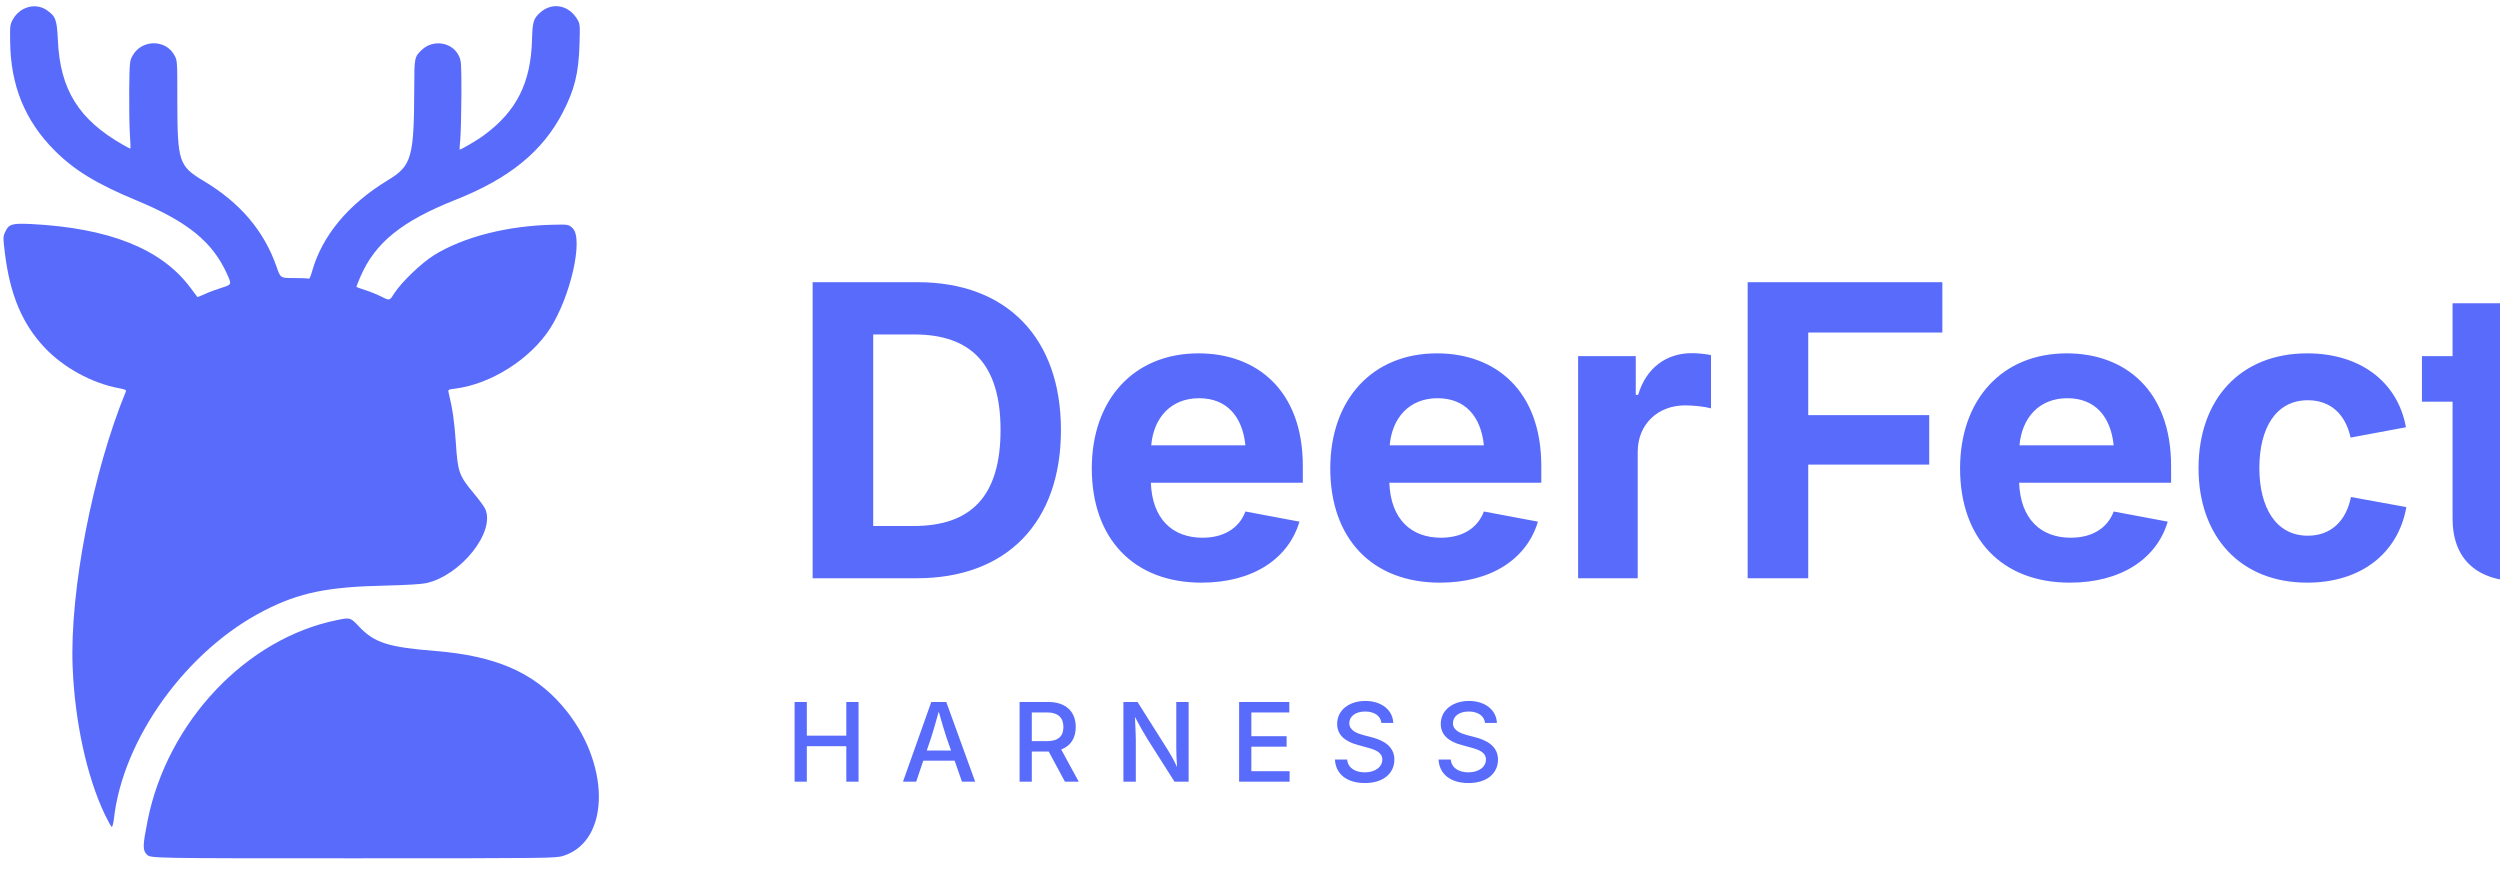
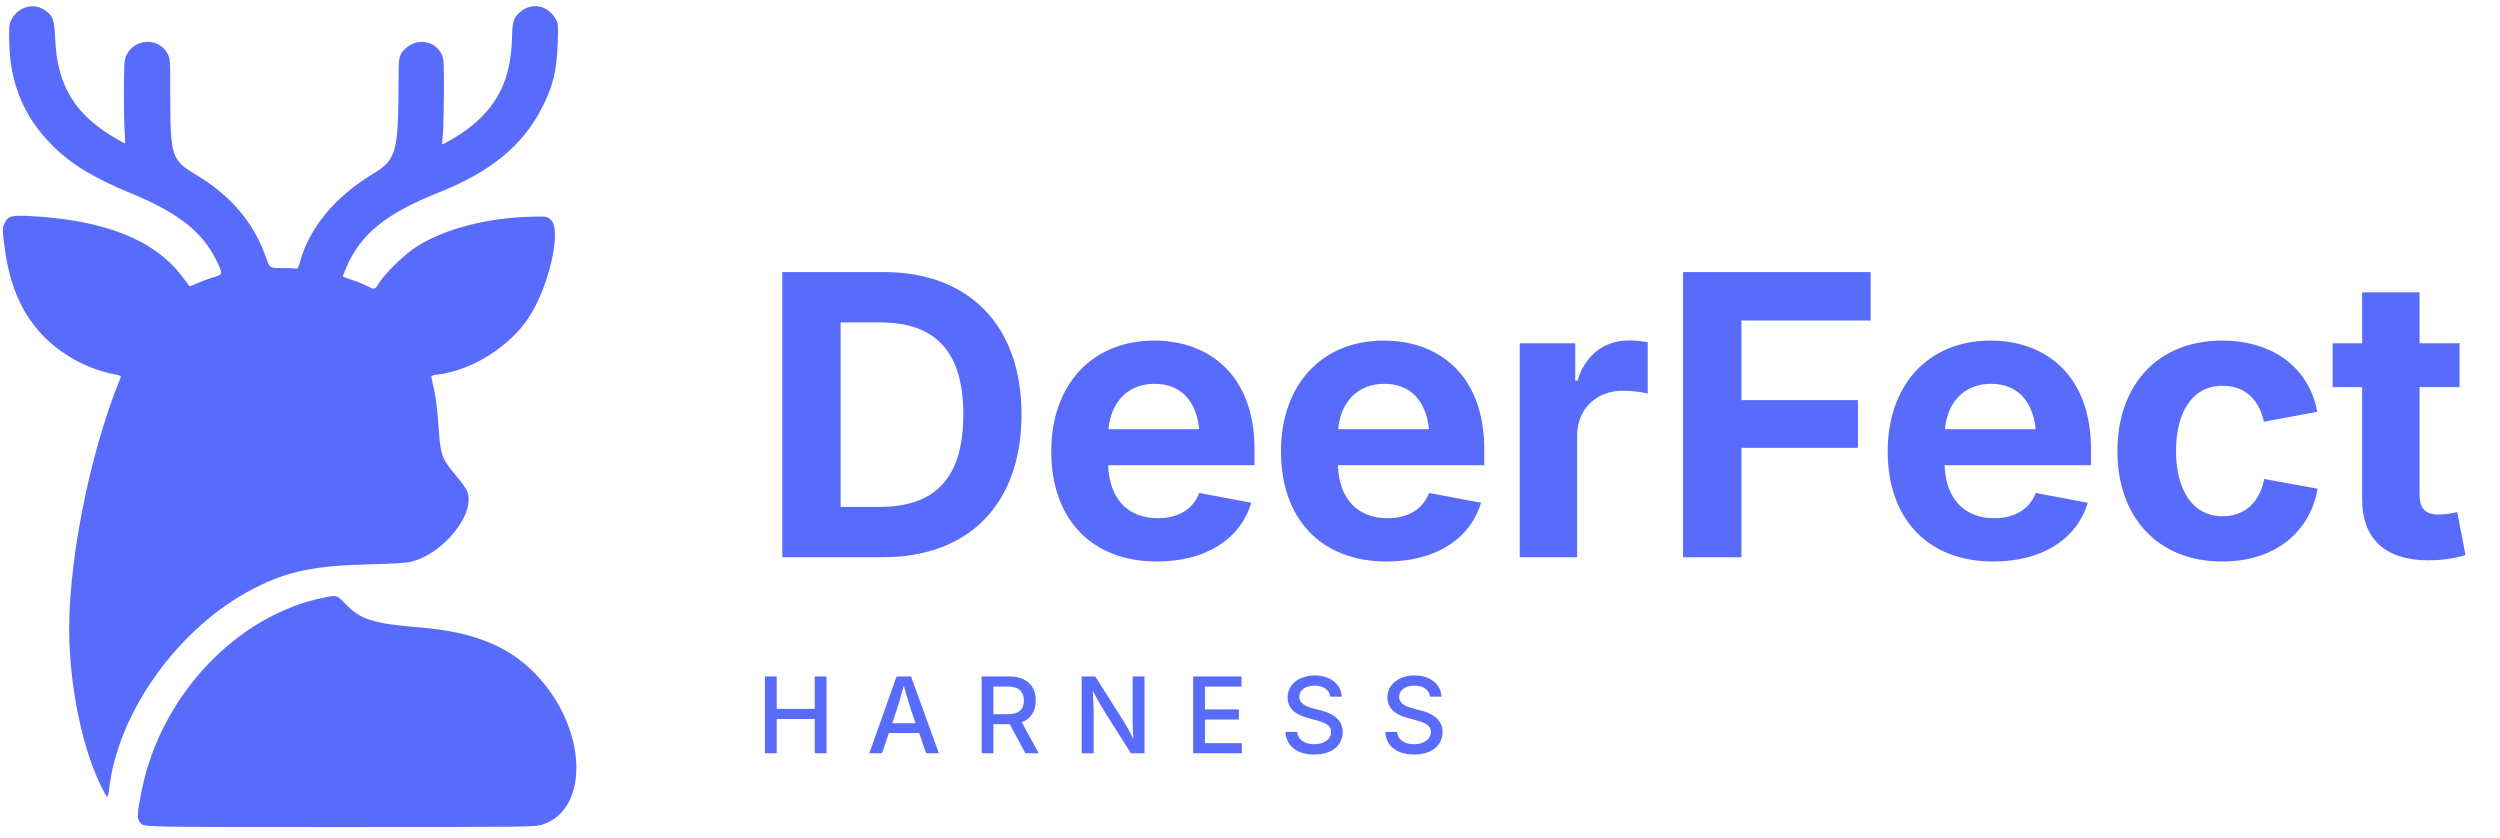
- <svg xmlns="http://www.w3.org/2000/svg" viewBox="0 0 638.7 222.0" width="639" height="222" role="img" aria-label="DeerFect HARNESS">
+ <svg xmlns="http://www.w3.org/2000/svg" viewBox="0 0 663.3 222" width="663" height="222" role="img" aria-label="DeerFect HARNESS">
  <path fill="#586BFB" transform="scale(0.308989)" d="M 121 706.9 C 117.4 703.3 117.5 699.5 121.7 678.4 C 138.2 596.8 203.3 528 278.5 512.9 C 289.3 510.7 289.3 510.7 296.5 518.3 C 309.4 531.8 320.4 535.3 359.6 538.5 C 409.2 542.5 440.5 556 464.5 583.7 C 504.7 630 505.1 695.6 465.4 708 C 459.1 709.9 455.7 710 291.5 710 C 124.1 710 124.1 710 121 706.9 M 86.2 673.7 C 71.3 642.4 61.4 596.9 59.6 551.6 C 57.1 489.1 76.2 390.6 103.6 323.9 C 104.2 322.6 103.1 322.1 97.8 321.1 C 75.6 317 51.8 304 36.2 287.3 C 17.8 267.6 7.9 243.9 3.6 209.7 C 2 196.5 2 195.8 3.8 191.9 C 6.7 185.4 9.3 184.6 24.9 185.3 C 89.7 188.6 132.8 205.7 156.8 237.7 C 160 242 162.7 245.6 162.8 245.7 C 162.8 245.9 165.8 244.7 169.3 243.1 C 172.8 241.5 179 239.2 183 238 C 191.3 235.4 191.3 235.4 187.2 226.4 C 175.3 200.1 154.7 183.3 112.7 165.9 C 79.8 152.3 60.9 140.8 44.7 124.5 C 20.1 99.8 8.2 70.6 7.9 34 C 7.7 21.3 7.9 20.2 10.2 16 C 16.1 5.5 29.1 2 38.4 8.5 C 45.6 13.6 46.6 16.3 47.4 33.4 C 49.2 74.2 64.8 99.1 101.3 119.8 C 104.4 121.5 107.1 123 107.3 123 C 107.6 123 107.4 117.2 106.9 110.2 C 106.5 103.2 106.3 86.9 106.4 74 C 106.7 51 106.8 50.4 109.2 46 C 116.8 32.4 136.8 32.4 143.9 45.9 C 146.2 50.2 146.2 50.6 146.2 83.9 C 146.3 133.7 147.5 137.4 167.7 149.5 C 198.2 167.7 217.9 190.9 228.3 220.7 C 231.5 230 231.5 230 242.3 230 C 248.2 230 253.7 230.2 254.5 230.5 C 255.5 230.9 256.3 229.3 257.6 224.7 C 265.8 195.3 287.4 169.1 320 149.3 C 340.2 137.1 342 130.8 342.2 72.2 C 342.2 47.7 342.4 47 348.4 41.3 C 357.8 32.3 373.6 34.8 379.1 46.2 C 381.1 50.4 381.2 51.9 381.2 78.5 C 381.1 93.9 380.7 110.3 380.3 115 C 379.8 119.6 379.6 123.6 379.7 123.7 C 380.2 124.3 394.8 115.7 400.2 111.6 C 426.9 91.9 438.6 68.4 439.6 33.2 C 440 17.8 440.8 15.3 446.6 10.2 C 455.9 2 468.9 3.9 476.1 14.5 C 479.4 19.5 479.4 19.5 478.9 36.5 C 478.2 60.5 474.8 74.2 465 93.1 C 448.3 125.3 421 147.5 376.8 165.1 C 332 182.8 309.8 200.7 297.6 229 C 295.6 233.5 294.2 237.3 294.4 237.4 C 294.6 237.6 297.9 238.7 301.7 240 C 305.6 241.2 311.7 243.7 315.3 245.5 C 321.8 248.8 321.8 248.8 325.7 242.6 C 331.5 233.5 348.2 217.5 358.5 211.1 C 383.1 195.9 419.3 186.7 457.2 185.9 C 469.7 185.6 470.1 185.7 473.3 188.9 C 482.2 197.8 471.6 245 454.7 271.5 C 438.4 297 405.6 317.8 375.9 321.5 C 370.6 322.1 370.1 322.4 370.5 324.3 C 373.9 338.1 375.4 348.7 376.6 366.3 C 378.2 390.8 379.2 393.4 391.7 408.4 C 395.8 413.3 399.9 418.9 400.8 420.8 C 409.7 439.6 380.9 476 352 482.4 C 348 483.2 335.8 484 318.7 484.4 C 270.6 485.4 247.2 490.2 218.4 504.9 C 154 537.7 101 611.1 93.7 677.7 C 93.3 681.1 92.5 684 92 684 C 91.5 684 88.9 679.3 86.2 673.7" />
  <text x="200.7" y="147.8" fill="#586BFB" font-family="Inter, 'Segoe UI', Arial, sans-serif" font-size="104" font-weight="700" letter-spacing="-1">DeerFect</text>
  <text x="200.7" y="199.8" fill="#586BFB" font-family="Inter, 'Segoe UI', Arial, sans-serif" font-size="28" font-weight="500" letter-spacing="8.4">HARNESS</text>
</svg>
